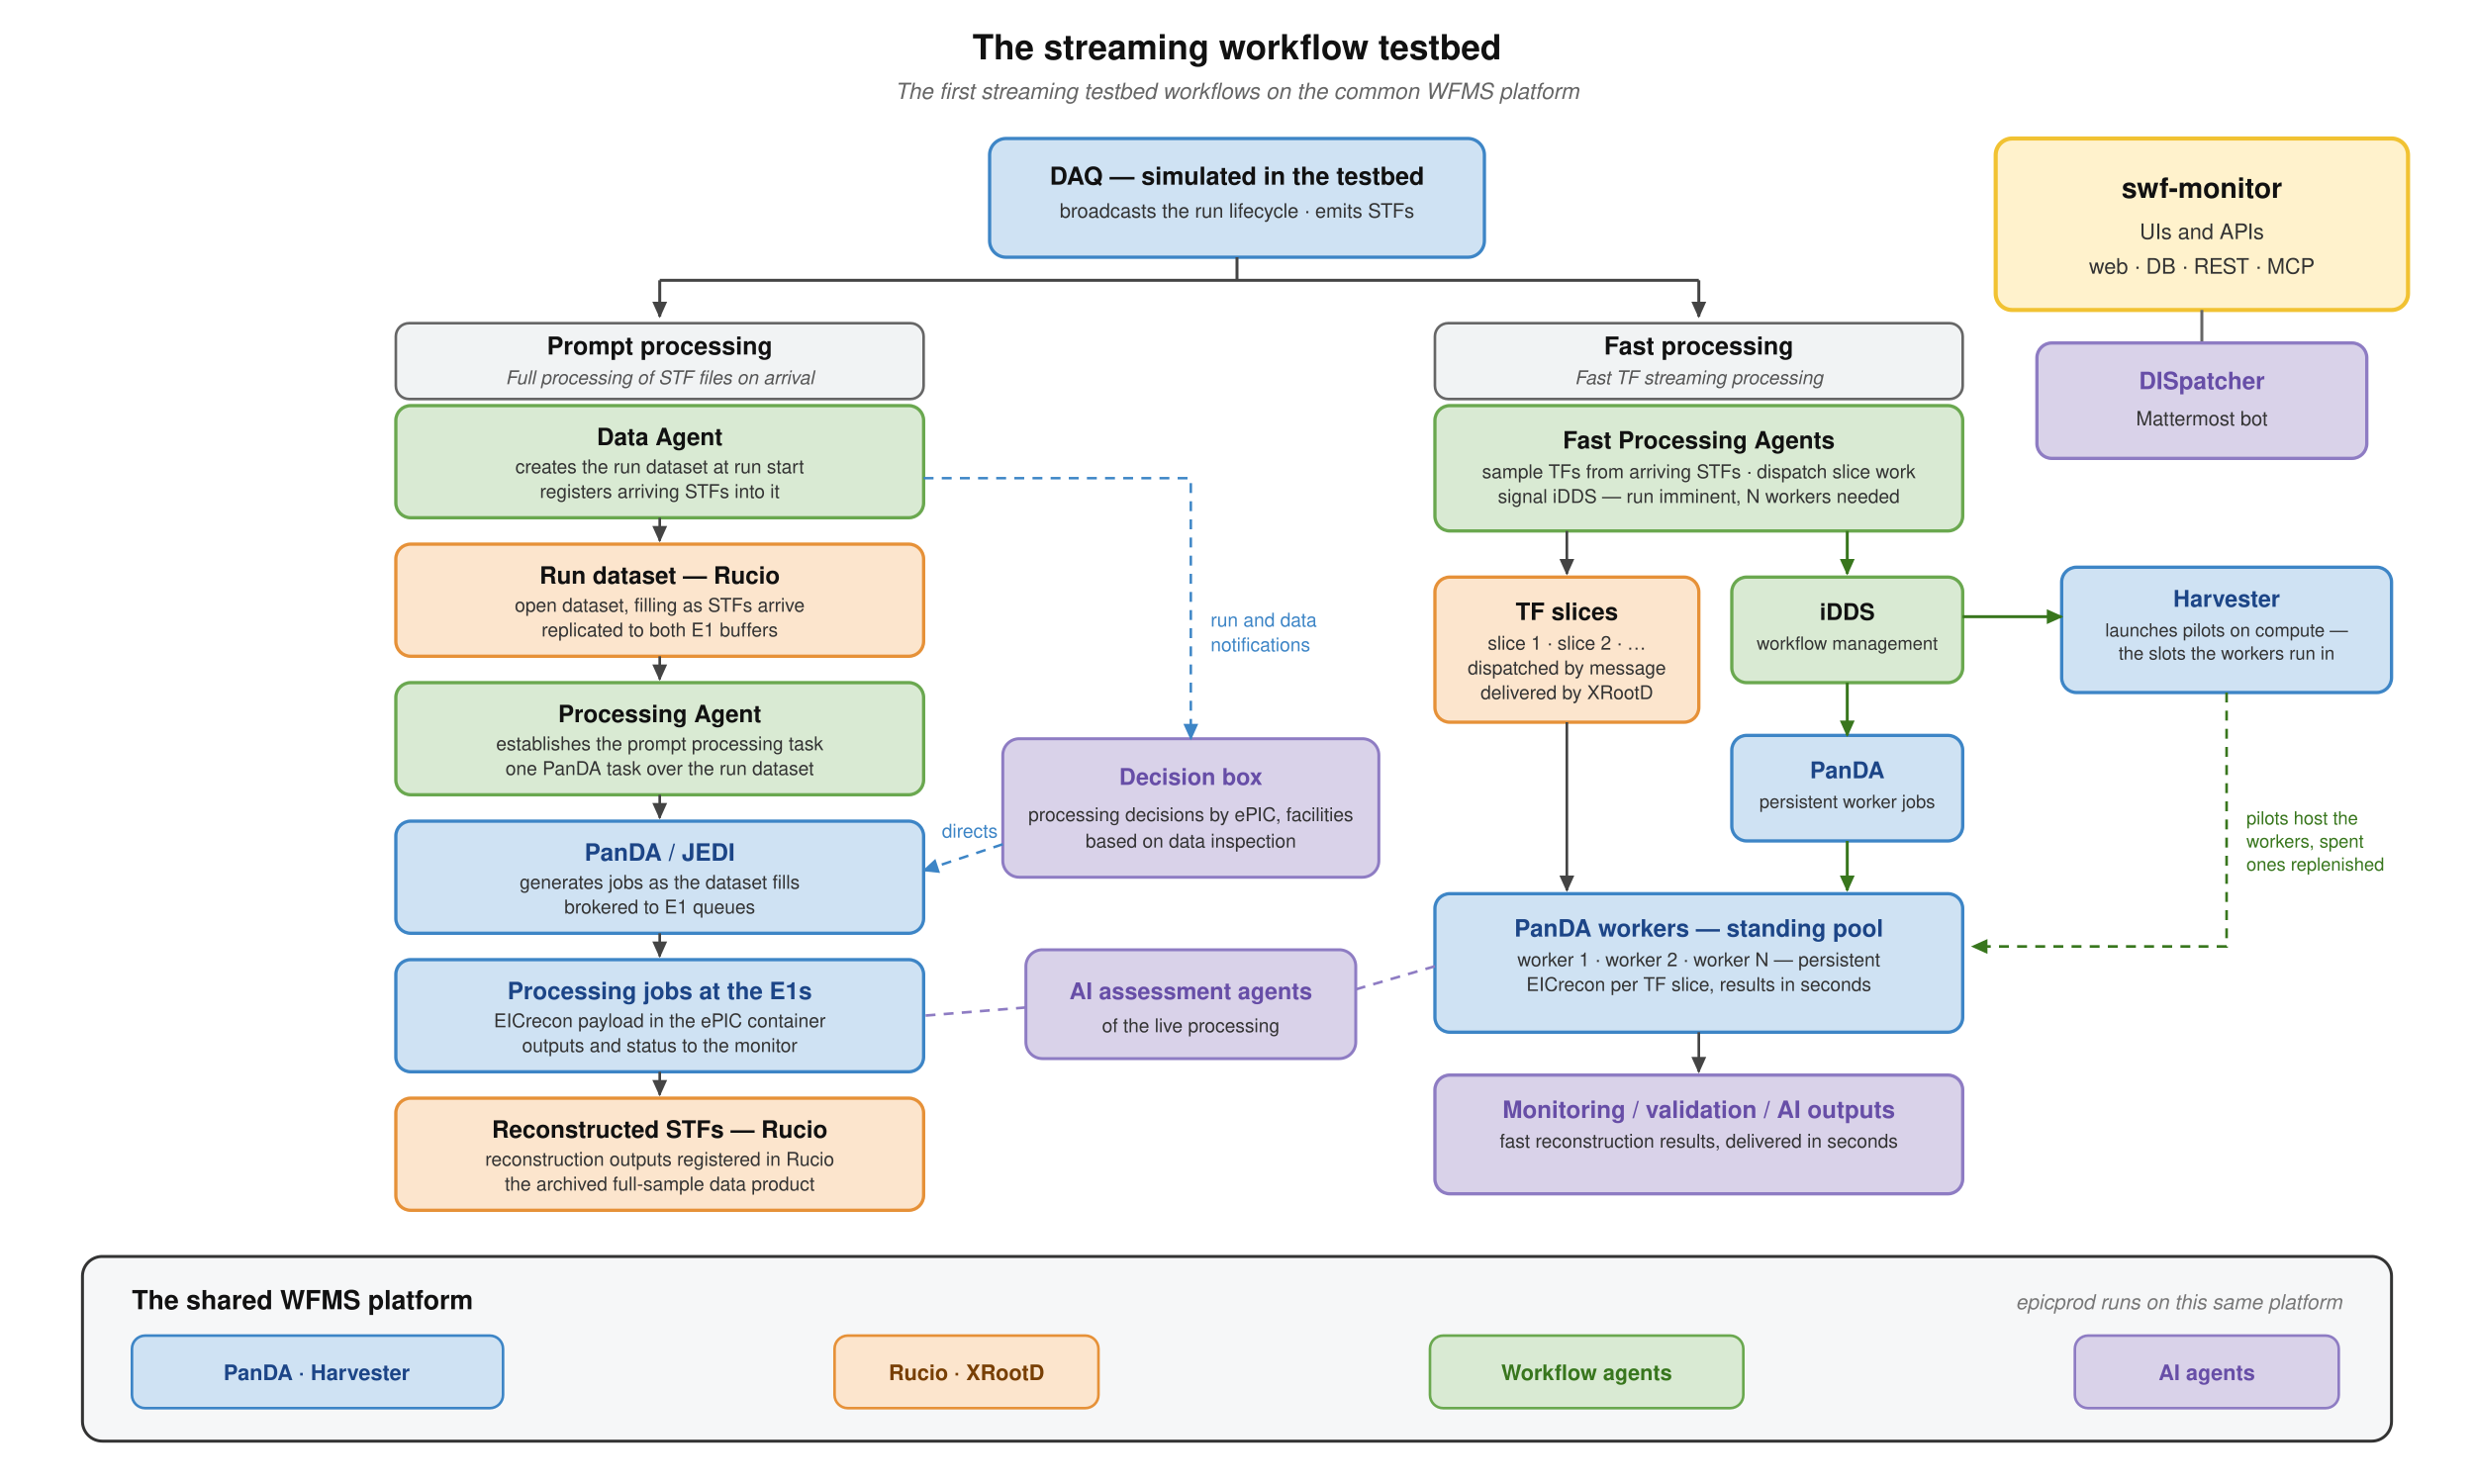
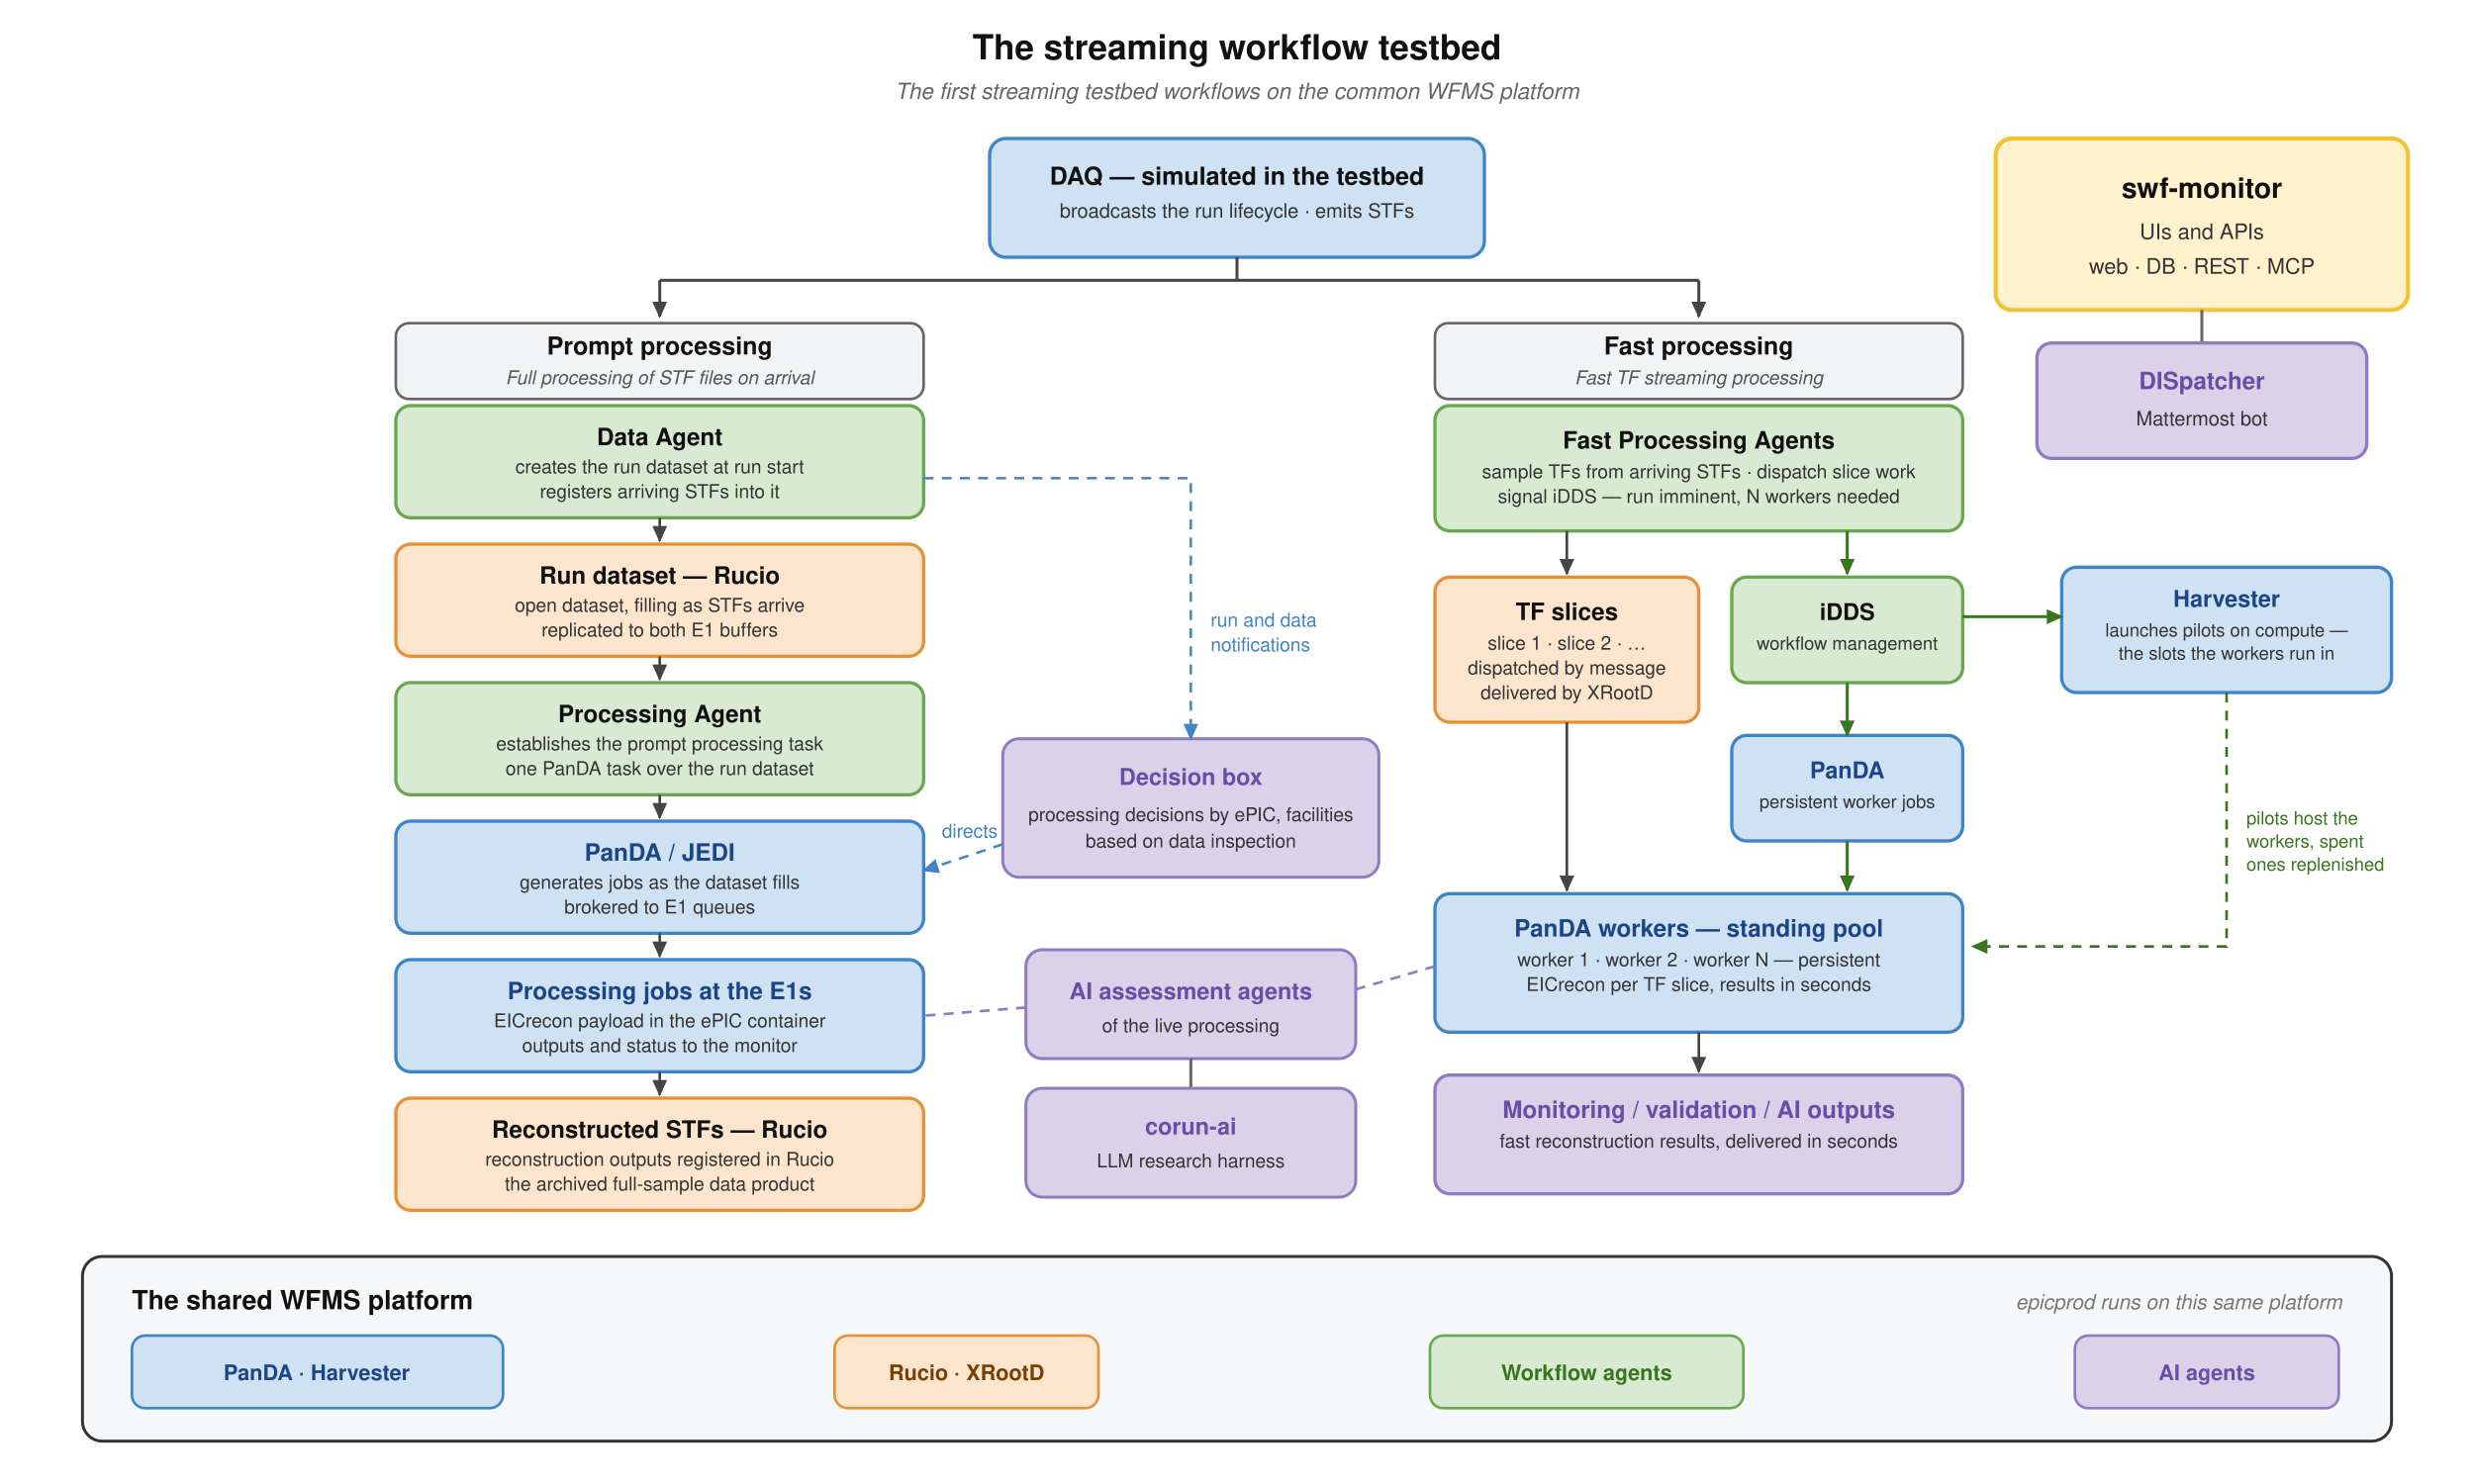
<svg xmlns="http://www.w3.org/2000/svg" viewBox="0 0 1500 900" font-family="Helvetica, Arial, sans-serif">
  <defs>
    <marker id="ah" markerUnits="userSpaceOnUse" markerWidth="12" markerHeight="10" refX="9" refY="4.5" orient="auto-start-reverse">
      <path d="M0,0 L10,4.5 L0,9 z" fill="#444" />
    </marker>
    <marker id="ahG" markerUnits="userSpaceOnUse" markerWidth="12" markerHeight="10" refX="9" refY="4.5" orient="auto-start-reverse">
      <path d="M0,0 L10,4.5 L0,9 z" fill="#38761d" />
    </marker>
    <marker id="ahB" markerUnits="userSpaceOnUse" markerWidth="12" markerHeight="10" refX="9" refY="4.5" orient="auto-start-reverse">
      <path d="M0,0 L10,4.5 L0,9 z" fill="#3d85c6" />
    </marker>
  </defs>
  <rect width="1500" height="900" fill="white" />
  <text x="750" y="36" text-anchor="middle" font-size="21" font-weight="bold" fill="#111">The streaming workflow testbed</text>
  <text x="750" y="60" text-anchor="middle" font-size="13.5" font-style="italic" fill="#666">The first streaming testbed workflows on the common WFMS platform</text>
  <rect x="600" y="84" width="300" height="72" rx="10" fill="#cfe2f3" stroke="#3d85c6" stroke-width="2" />
  <text x="750" y="112" text-anchor="middle" font-size="15" font-weight="bold" fill="#111">DAQ — simulated in the testbed</text>
  <text x="750" y="132" text-anchor="middle" font-size="12" fill="#333">broadcasts the run lifecycle · emits STFs</text>
  <line x1="750" y1="156" x2="750" y2="170" stroke="#444" stroke-width="1.8" />
  <line x1="400" y1="170" x2="1030" y2="170" stroke="#444" stroke-width="1.8" />
  <line x1="400" y1="170" x2="400" y2="192" stroke="#444" stroke-width="1.8" marker-end="url(#ah)" />
  <line x1="1030" y1="170" x2="1030" y2="192" stroke="#444" stroke-width="1.8" marker-end="url(#ah)" />
  <rect x="240" y="196" width="320" height="46" rx="8" fill="#f1f3f4" stroke="#666" stroke-width="1.6" />
  <text x="400" y="215" text-anchor="middle" font-size="15" font-weight="bold" fill="#111">Prompt processing</text>
  <text x="400" y="233" text-anchor="middle" font-size="11.5" font-style="italic" fill="#555">Full processing of STF files on arrival</text>
  <rect x="240" y="246" width="320" height="68" rx="9" fill="#d9ead3" stroke="#6aa84f" stroke-width="2" />
  <text x="400" y="270" text-anchor="middle" font-size="14.5" font-weight="bold" fill="#111">Data Agent</text>
  <text x="400" y="287" text-anchor="middle" font-size="11.5" fill="#333">creates the run dataset at run start</text>
  <text x="400" y="302" text-anchor="middle" font-size="11.5" fill="#333">registers arriving STFs into it</text>
  <line x1="400" y1="314" x2="400" y2="328" stroke="#444" stroke-width="1.6" marker-end="url(#ah)" />
  <rect x="240" y="330" width="320" height="68" rx="9" fill="#fce5cd" stroke="#e69138" stroke-width="2" />
  <text x="400" y="354" text-anchor="middle" font-size="14.5" font-weight="bold" fill="#111">Run dataset — Rucio</text>
  <text x="400" y="371" text-anchor="middle" font-size="11.5" fill="#333">open dataset, filling as STFs arrive</text>
  <text x="400" y="386" text-anchor="middle" font-size="11.5" fill="#333">replicated to both E1 buffers</text>
  <line x1="400" y1="398" x2="400" y2="412" stroke="#444" stroke-width="1.6" marker-end="url(#ah)" />
  <rect x="240" y="414" width="320" height="68" rx="9" fill="#d9ead3" stroke="#6aa84f" stroke-width="2" />
  <text x="400" y="438" text-anchor="middle" font-size="14.5" font-weight="bold" fill="#111">Processing Agent</text>
  <text x="400" y="455" text-anchor="middle" font-size="11.5" fill="#333">establishes the prompt processing task</text>
  <text x="400" y="470" text-anchor="middle" font-size="11.5" fill="#333">one PanDA task over the run dataset</text>
  <line x1="400" y1="482" x2="400" y2="496" stroke="#444" stroke-width="1.6" marker-end="url(#ah)" />
  <rect x="240" y="498" width="320" height="68" rx="9" fill="#cfe2f3" stroke="#3d85c6" stroke-width="2" />
  <text x="400" y="522" text-anchor="middle" font-size="14.5" font-weight="bold" fill="#1c4587">PanDA / JEDI</text>
  <text x="400" y="539" text-anchor="middle" font-size="11.5" fill="#333">generates jobs as the dataset fills</text>
  <text x="400" y="554" text-anchor="middle" font-size="11.5" fill="#333">brokered to E1 queues</text>
  <line x1="400" y1="566" x2="400" y2="580" stroke="#444" stroke-width="1.6" marker-end="url(#ah)" />
  <rect x="240" y="582" width="320" height="68" rx="9" fill="#cfe2f3" stroke="#3d85c6" stroke-width="2" />
  <text x="400" y="606" text-anchor="middle" font-size="14.5" font-weight="bold" fill="#1c4587">Processing jobs at the E1s</text>
  <text x="400" y="623" text-anchor="middle" font-size="11.5" fill="#333">EICrecon payload in the ePIC container</text>
  <text x="400" y="638" text-anchor="middle" font-size="11.5" fill="#333">outputs and status to the monitor</text>
  <line x1="400" y1="650" x2="400" y2="664" stroke="#444" stroke-width="1.6" marker-end="url(#ah)" />
  <rect x="240" y="666" width="320" height="68" rx="9" fill="#fce5cd" stroke="#e69138" stroke-width="2" />
  <text x="400" y="690" text-anchor="middle" font-size="14.5" font-weight="bold" fill="#111">Reconstructed STFs — Rucio</text>
  <text x="400" y="707" text-anchor="middle" font-size="11.5" fill="#333">reconstruction outputs registered in Rucio</text>
  <text x="400" y="722" text-anchor="middle" font-size="11.5" fill="#333">the archived full-sample data product</text>
  <rect x="608" y="448" width="228" height="84" rx="10" fill="#d9d2e9" stroke="#8e7cc3" stroke-width="1.8" />
  <text x="722" y="476" text-anchor="middle" font-size="14" font-weight="bold" fill="#674ea7">Decision box</text>
  <text x="722" y="498" text-anchor="middle" font-size="11.5" fill="#333">processing decisions by ePIC, facilities</text>
  <text x="722" y="514" text-anchor="middle" font-size="11.5" fill="#333">based on data inspection</text>
  <path d="M 560 290 L 722 290 L 722 448" fill="none" stroke="#3d85c6" stroke-width="1.5" stroke-dasharray="6 5" marker-end="url(#ahB)" />
  <text x="734" y="380" font-size="11.5" fill="#3d85c6">run and data</text>
  <text x="734" y="395" font-size="11.5" fill="#3d85c6">notifications</text>
  <line x1="608" y1="512" x2="560" y2="528" stroke="#3d85c6" stroke-width="1.5" stroke-dasharray="6 5" marker-end="url(#ahB)" />
  <text x="588" y="508" text-anchor="middle" font-size="11.5" fill="#3d85c6">directs</text>
  <rect x="870" y="196" width="320" height="46" rx="8" fill="#f1f3f4" stroke="#666" stroke-width="1.6" />
  <text x="1030" y="215" text-anchor="middle" font-size="15" font-weight="bold" fill="#111">Fast processing</text>
  <text x="1030" y="233" text-anchor="middle" font-size="11.5" font-style="italic" fill="#555">Fast TF streaming processing</text>
  <rect x="870" y="246" width="320" height="76" rx="9" fill="#d9ead3" stroke="#6aa84f" stroke-width="2" />
  <text x="1030" y="272" text-anchor="middle" font-size="14.5" font-weight="bold" fill="#111">Fast Processing Agents</text>
  <text x="1030" y="290" text-anchor="middle" font-size="11.5" fill="#333">sample TFs from arriving STFs · dispatch slice work</text>
  <text x="1030" y="305" text-anchor="middle" font-size="11.5" fill="#333">signal iDDS — run imminent, N workers needed</text>
  <line x1="950" y1="322" x2="950" y2="348" stroke="#444" stroke-width="1.6" marker-end="url(#ah)" />
  <line x1="1120" y1="322" x2="1120" y2="348" stroke="#38761d" stroke-width="1.8" marker-end="url(#ahG)" />
  <rect x="870" y="350" width="160" height="88" rx="9" fill="#fce5cd" stroke="#e69138" stroke-width="2" />
  <text x="950" y="376" text-anchor="middle" font-size="14.5" font-weight="bold" fill="#111">TF slices</text>
  <text x="950" y="394" text-anchor="middle" font-size="11.5" fill="#333">slice 1 · slice 2 · …</text>
  <text x="950" y="409" text-anchor="middle" font-size="11.5" fill="#333">dispatched by message</text>
  <text x="950" y="424" text-anchor="middle" font-size="11.5" fill="#333">delivered by XRootD</text>
  <rect x="1050" y="350" width="140" height="64" rx="9" fill="#d9ead3" stroke="#6aa84f" stroke-width="2" />
  <text x="1120" y="376" text-anchor="middle" font-size="14" font-weight="bold" fill="#111">iDDS</text>
  <text x="1120" y="394" text-anchor="middle" font-size="11" fill="#333">workflow management</text>
  <rect x="1250" y="344" width="200" height="76" rx="9" fill="#cfe2f3" stroke="#3d85c6" stroke-width="2" />
  <text x="1350" y="368" text-anchor="middle" font-size="14" font-weight="bold" fill="#1c4587">Harvester</text>
  <text x="1350" y="386" text-anchor="middle" font-size="11" fill="#333">launches pilots on compute —</text>
  <text x="1350" y="400" text-anchor="middle" font-size="11" fill="#333">the slots the workers run in</text>
  <line x1="1190" y1="374" x2="1250" y2="374" stroke="#38761d" stroke-width="1.8" marker-end="url(#ahG)" />
  <rect x="1050" y="446" width="140" height="64" rx="9" fill="#cfe2f3" stroke="#3d85c6" stroke-width="2" />
  <text x="1120" y="472" text-anchor="middle" font-size="14" font-weight="bold" fill="#1c4587">PanDA</text>
  <text x="1120" y="490" text-anchor="middle" font-size="11" fill="#333">persistent worker jobs</text>
  <line x1="1120" y1="414" x2="1120" y2="446" stroke="#38761d" stroke-width="1.8" marker-end="url(#ahG)" />
  <line x1="950" y1="438" x2="950" y2="540" stroke="#444" stroke-width="1.6" marker-end="url(#ah)" />
  <line x1="1120" y1="510" x2="1120" y2="540" stroke="#38761d" stroke-width="1.8" marker-end="url(#ahG)" />
  <path d="M 1350 420 L 1350 574 L 1196 574" fill="none" stroke="#38761d" stroke-width="1.6" stroke-dasharray="6 5" marker-end="url(#ahG)" />
  <text x="1362" y="500" font-size="11" fill="#38761d">pilots host the</text>
  <text x="1362" y="514" font-size="11" fill="#38761d">workers, spent</text>
  <text x="1362" y="528" font-size="11" fill="#38761d">ones replenished</text>
  <rect x="870" y="542" width="320" height="84" rx="9" fill="#cfe2f3" stroke="#3d85c6" stroke-width="2" />
  <text x="1030" y="568" text-anchor="middle" font-size="14.5" font-weight="bold" fill="#1c4587">PanDA workers — standing pool</text>
  <text x="1030" y="586" text-anchor="middle" font-size="11.5" fill="#333">worker 1 · worker 2 · worker N — persistent</text>
  <text x="1030" y="601" text-anchor="middle" font-size="11.5" fill="#333">EICrecon per TF slice, results in seconds</text>
  <line x1="1030" y1="626" x2="1030" y2="650" stroke="#444" stroke-width="1.6" marker-end="url(#ah)" />
  <rect x="870" y="652" width="320" height="72" rx="9" fill="#d9d2e9" stroke="#8e7cc3" stroke-width="2" />
  <text x="1030" y="678" text-anchor="middle" font-size="14.5" font-weight="bold" fill="#674ea7">Monitoring / validation / AI outputs</text>
  <text x="1030" y="696" text-anchor="middle" font-size="11.5" fill="#333">fast reconstruction results, delivered in seconds</text>
  <rect x="622" y="576" width="200" height="66" rx="10" fill="#d9d2e9" stroke="#8e7cc3" stroke-width="1.8" />
  <text x="722" y="606" text-anchor="middle" font-size="14" font-weight="bold" fill="#674ea7">AI assessment agents</text>
  <text x="722" y="626" text-anchor="middle" font-size="11.5" fill="#333">of the live processing</text>
  <line x1="622" y1="611" x2="560" y2="616" stroke="#8e7cc3" stroke-width="1.6" stroke-dasharray="6 5" />
  <line x1="822" y1="600" x2="870" y2="586" stroke="#8e7cc3" stroke-width="1.6" stroke-dasharray="6 5" />
  <rect x="1210" y="84" width="250" height="104" rx="10" fill="#fff2cc" stroke="#f1c232" stroke-width="2.5" />
  <text x="1335" y="120" text-anchor="middle" font-size="17" font-weight="bold" fill="#111">swf-monitor</text>
  <text x="1335" y="145" text-anchor="middle" font-size="13" fill="#333">UIs and APIs</text>
  <text x="1335" y="166" text-anchor="middle" font-size="13" fill="#333">web · DB · REST · MCP</text>
  <line x1="1335" y1="188" x2="1335" y2="208" stroke="#666" stroke-width="1.8" />
  <rect x="1235" y="208" width="200" height="70" rx="9" fill="#d9d2e9" stroke="#8e7cc3" stroke-width="2" />
  <text x="1335" y="236" text-anchor="middle" font-size="14.5" font-weight="bold" fill="#674ea7">DISpatcher</text>
  <text x="1335" y="258" text-anchor="middle" font-size="12" fill="#333">Mattermost bot</text>
+   <line x1="722" y1="642" x2="722" y2="660" stroke="#666" stroke-width="1.8" />
+   <rect x="622" y="660" width="200" height="66" rx="10" fill="#d9d2e9" stroke="#8e7cc3" stroke-width="1.8" />
+   <text x="722" y="688" text-anchor="middle" font-size="14" font-weight="bold" fill="#674ea7">corun-ai</text>
+   <text x="722" y="708" text-anchor="middle" font-size="11.5" fill="#333">LLM research harness</text>
  <rect x="50" y="762" width="1400" height="112" rx="12" fill="#F6F7F8" stroke="#333" stroke-width="1.8" />
  <text x="80" y="794" font-size="16" font-weight="bold" fill="#111">The shared WFMS platform</text>
  <text x="1420" y="794" text-anchor="end" font-size="12.5" font-style="italic" fill="#777">epicprod runs on this same platform</text>
  <g font-size="13">
    <rect x="80" y="810" width="225" height="44" rx="8" fill="#cfe2f3" stroke="#3d85c6" stroke-width="1.6" />
    <text x="192" y="837" text-anchor="middle" fill="#1c4587" font-weight="bold">PanDA · Harvester</text>
    <rect x="506" y="810" width="160" height="44" rx="8" fill="#fce5cd" stroke="#e69138" stroke-width="1.6" />
    <text x="586" y="837" text-anchor="middle" fill="#783f04" font-weight="bold">Rucio · XRootD</text>
    <rect x="867" y="810" width="190" height="44" rx="8" fill="#d9ead3" stroke="#6aa84f" stroke-width="1.6" />
    <text x="962" y="837" text-anchor="middle" fill="#38761d" font-weight="bold">Workflow agents</text>
    <rect x="1258" y="810" width="160" height="44" rx="8" fill="#d9d2e9" stroke="#8e7cc3" stroke-width="1.6" />
    <text x="1338" y="837" text-anchor="middle" fill="#674ea7" font-weight="bold">AI agents</text>
  </g>
</svg>
